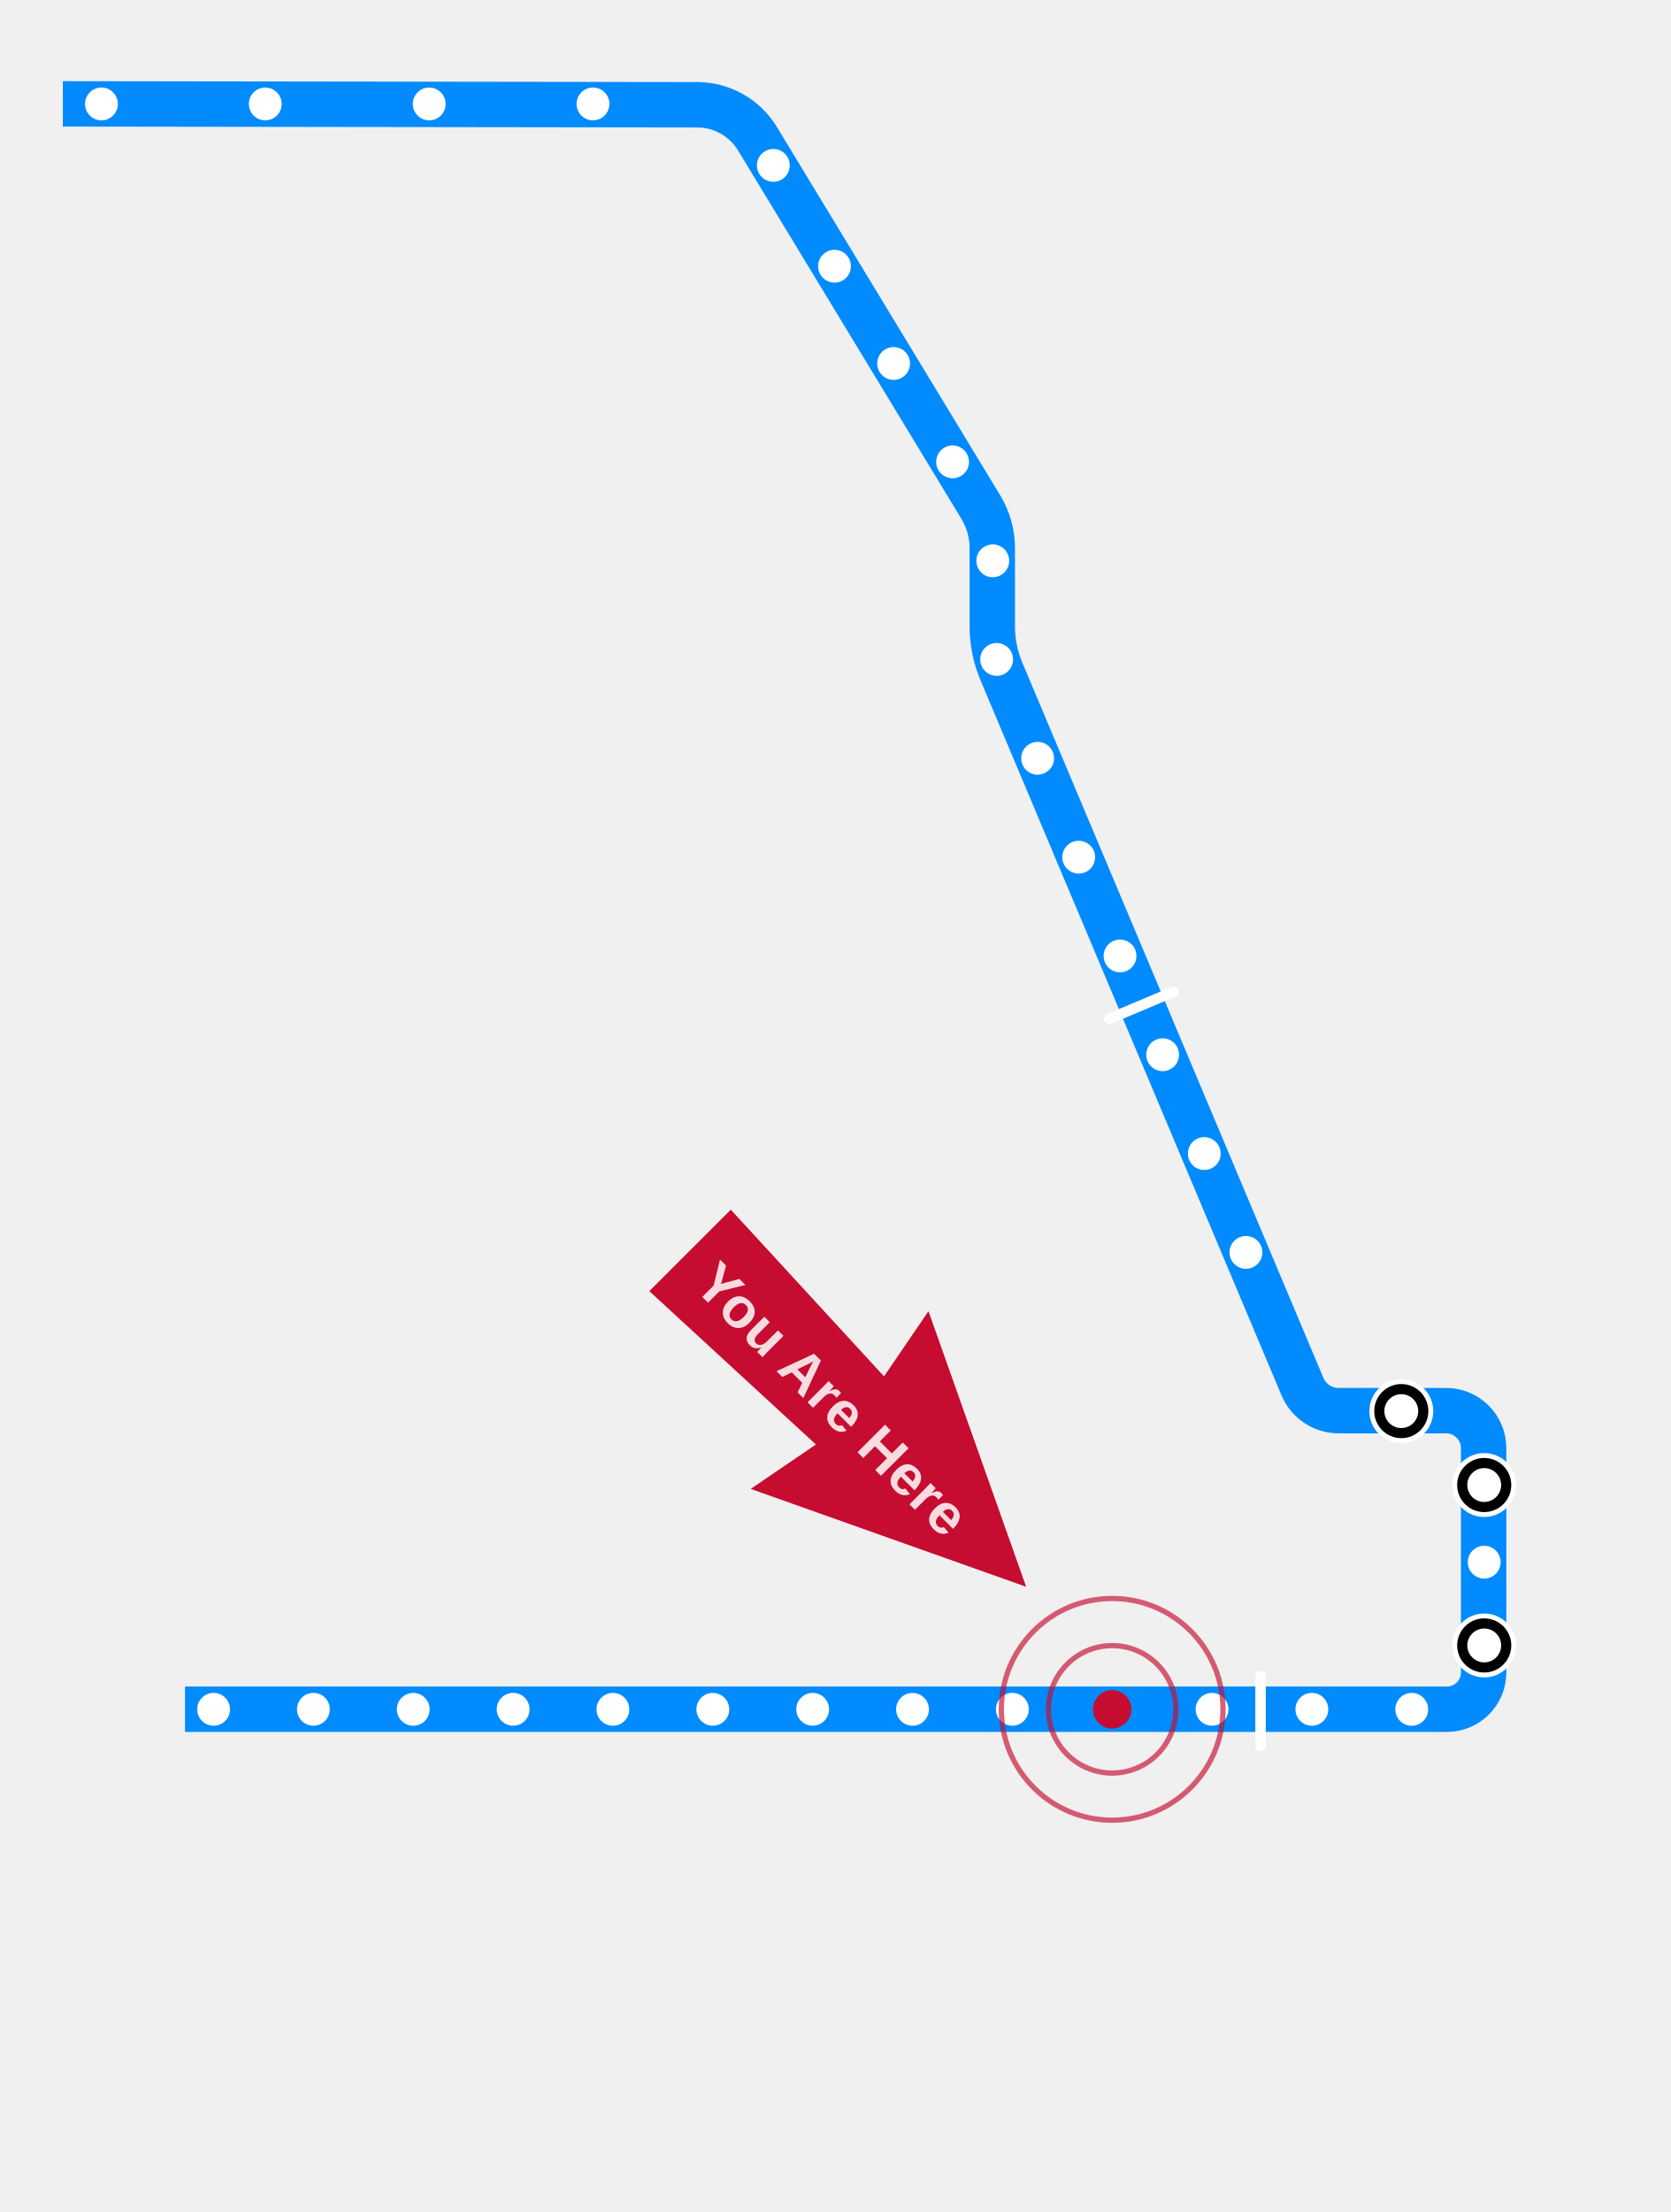
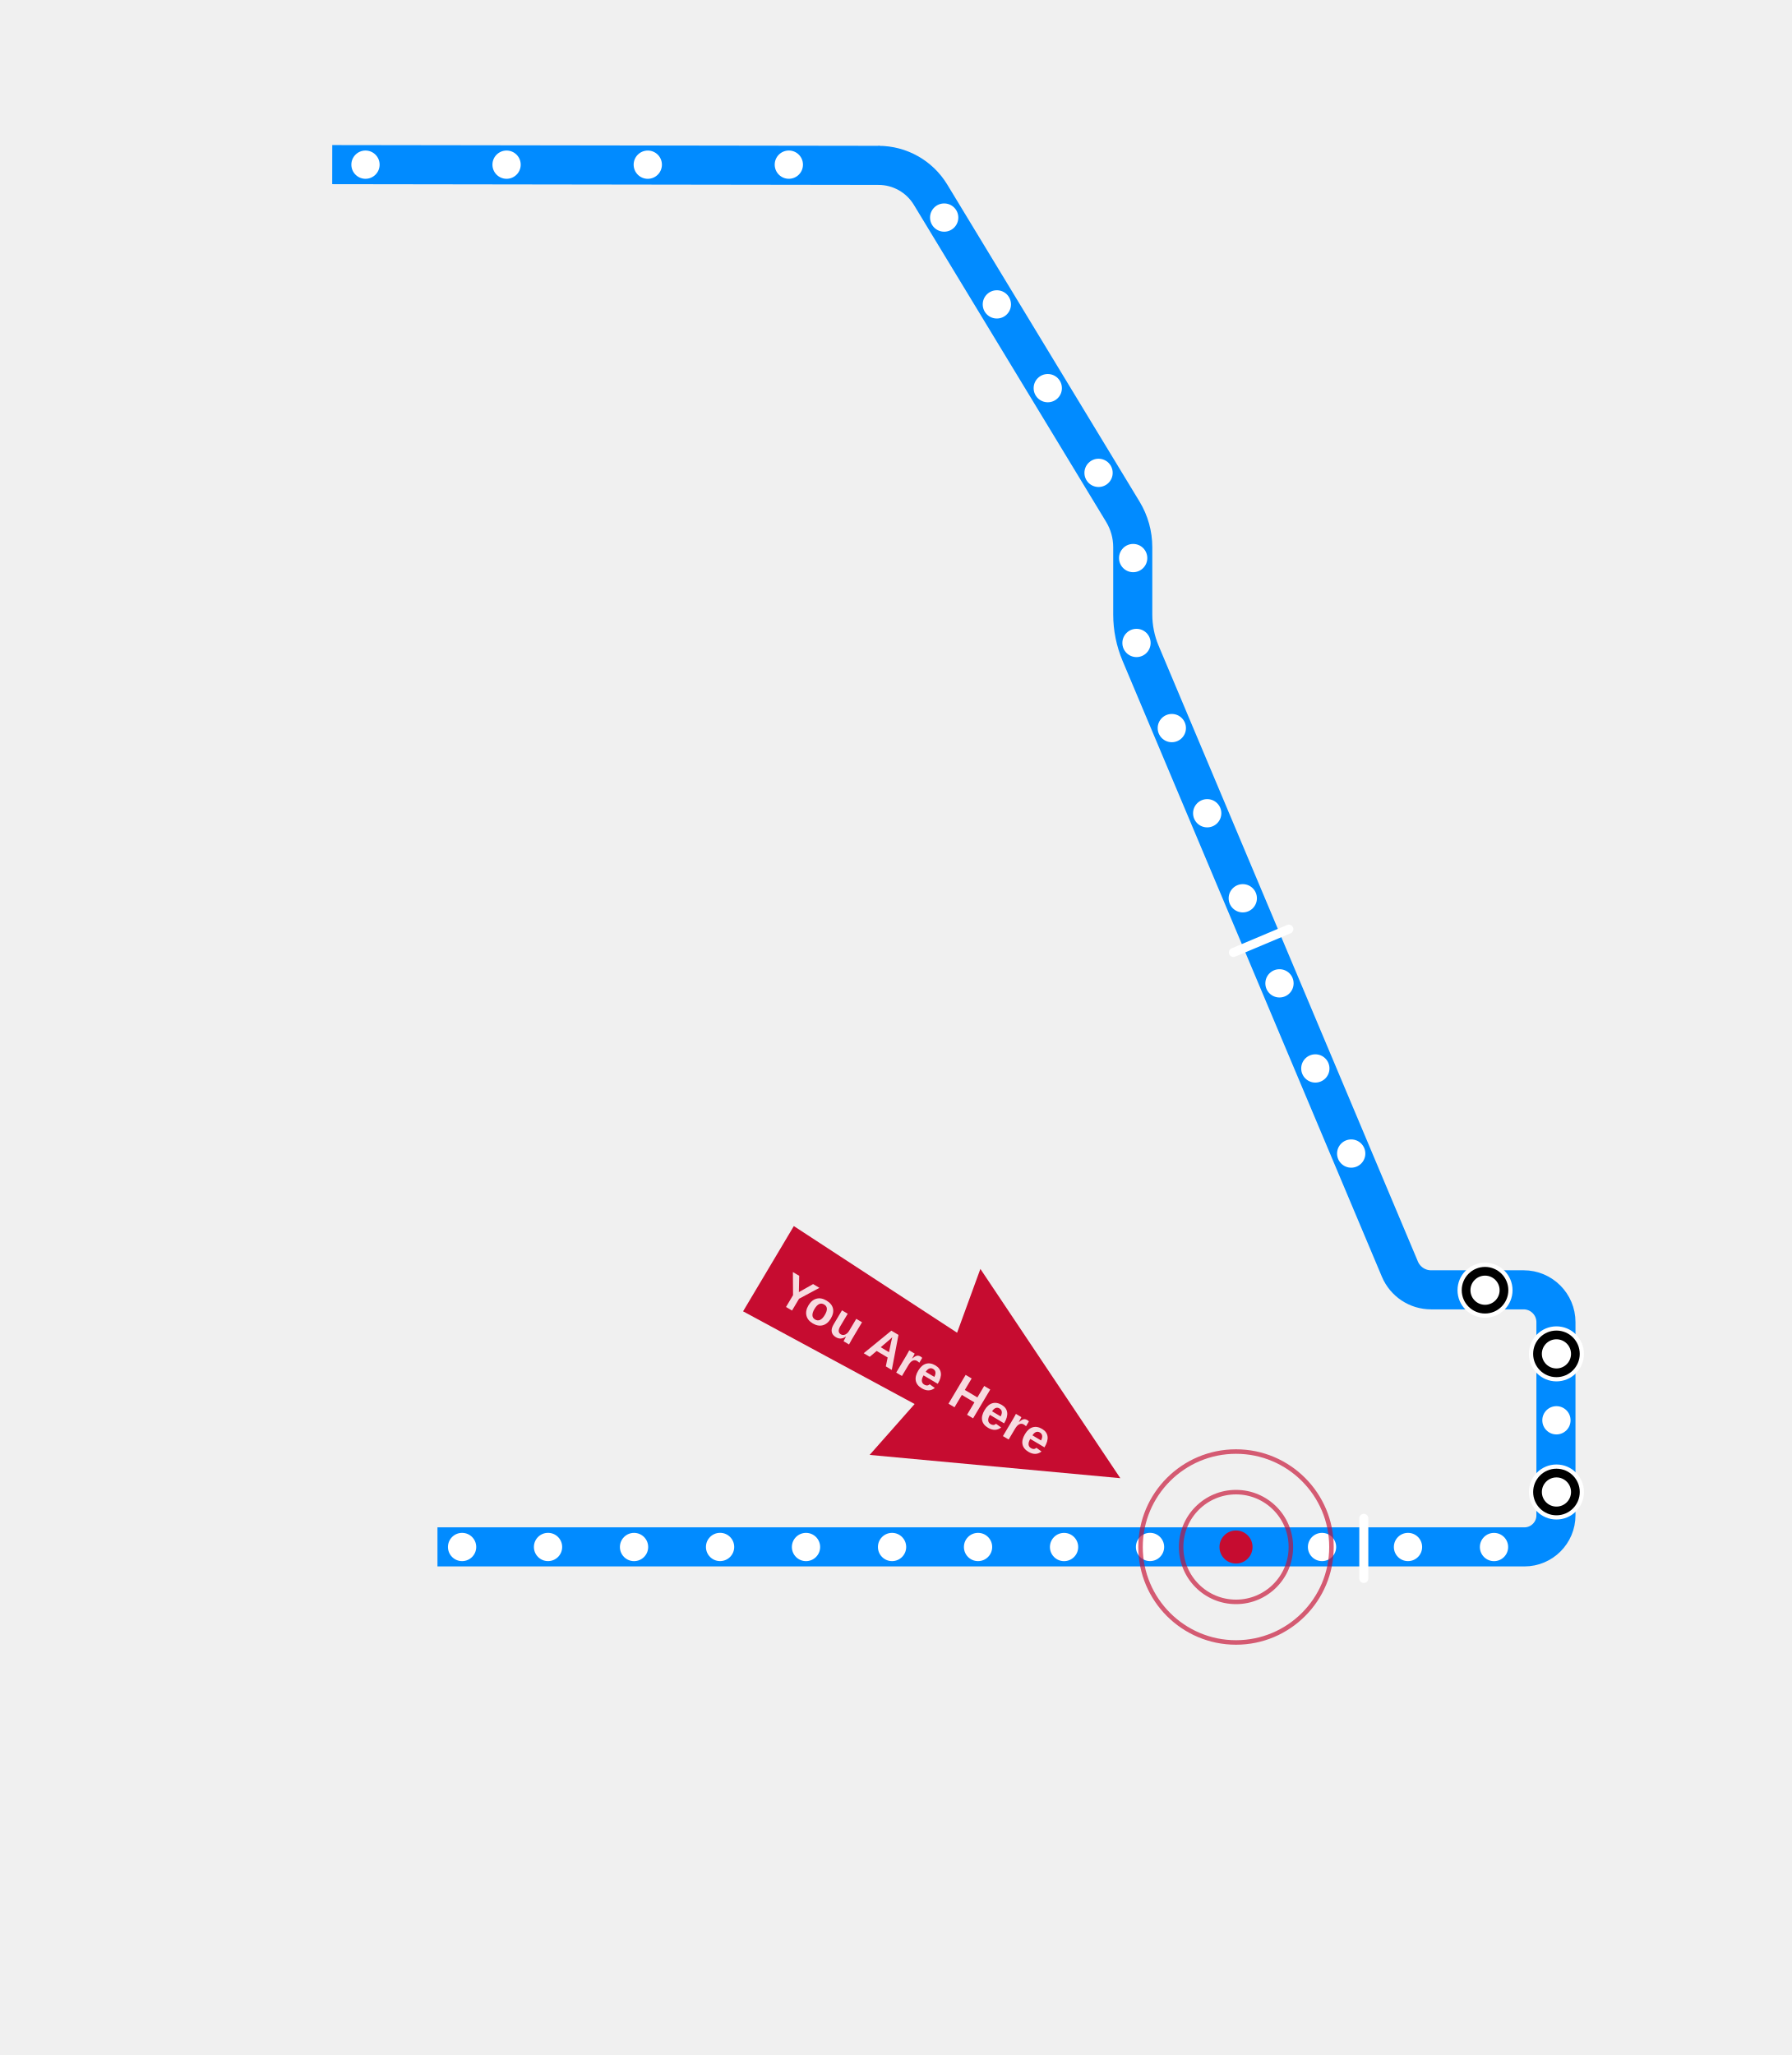
- <svg xmlns="http://www.w3.org/2000/svg" width="957" height="1267" viewBox="0 0 957 1267">
+ <svg xmlns="http://www.w3.org/2000/svg" width="1192" height="1367" viewBox="-185 -50 1192 1367">
  <path id="Path" fill="#000000" stroke="#018bff" stroke-width="26" d="M 36 59.5 L 400 60.002" />
  <path id="path1" fill="none" stroke="#018bff" stroke-width="26" d="M 400 60 L 399.36 60 C 413.518 60 426.649 67.394 433.99 79.5 L 561.9 290.41 C 566.217 297.525 568.5 305.688 568.5 314.01 L 568.5 358.75 C 568.499 367.615 570.27 376.39 573.71 384.56 L 746.2 794.23 C 749.713 802.575 757.886 808.001 766.94 808 L 828.5 808 C 840.374 808 850 817.626 850 829.5 L 850 958 C 850 969.598 840.598 979 829 979 L 106 979" />
  <path id="path2" fill="#ffffff" stroke="none" d="M 67.52 59.54 C 67.52 64.731 63.311 68.94 58.12 68.94 C 52.929 68.94 48.72 64.731 48.72 59.54 C 48.72 54.349 52.929 50.14 58.12 50.14 C 63.311 50.14 67.52 54.349 67.52 59.54 Z" />
  <path id="path3" fill="#ffffff" stroke="none" d="M 161.37 59.54 C 161.37 64.731 157.161 68.94 151.97 68.94 C 146.779 68.94 142.57 64.731 142.57 59.54 C 142.57 54.349 146.779 50.14 151.97 50.14 C 157.161 50.14 161.37 54.349 161.37 59.54 Z" />
  <path id="path4" fill="#ffffff" stroke="none" d="M 255.3 59.55 C 255.3 64.741 251.091 68.95 245.9 68.95 C 240.709 68.95 236.5 64.741 236.5 59.55 C 236.5 54.359 240.709 50.15 245.9 50.15 C 251.091 50.15 255.3 54.359 255.3 59.55 Z" />
  <path id="path5" fill="#ffffff" stroke="none" d="M 349.13 59.53 C 349.13 64.721 344.921 68.93 339.73 68.93 C 334.539 68.93 330.33 64.721 330.33 59.53 C 330.33 54.339 334.539 50.13 339.73 50.13 C 344.921 50.13 349.13 54.339 349.13 59.53 Z" />
  <path id="path6" fill="#ffffff" stroke="none" d="M 452.46 94.73 C 452.46 99.922 448.251 104.13 443.06 104.13 C 437.869 104.13 433.66 99.922 433.66 94.73 C 433.66 89.539 437.869 85.33 443.06 85.33 C 448.251 85.33 452.46 89.539 452.46 94.73 Z" />
  <path id="path7" fill="#ffffff" stroke="none" d="M 487.5 152.48 C 487.5 157.672 483.291 161.88 478.1 161.88 C 472.909 161.88 468.7 157.672 468.7 152.48 C 468.7 147.289 472.909 143.08 478.1 143.08 C 483.291 143.08 487.5 147.289 487.5 152.48 Z" />
  <path id="path8" fill="#ffffff" stroke="none" d="M 521.37 208.2 C 521.37 213.391 517.161 217.6 511.97 217.6 C 506.779 217.6 502.57 213.391 502.57 208.2 C 502.57 203.009 506.779 198.8 511.97 198.8 C 517.161 198.8 521.37 203.009 521.37 208.2 Z" />
  <path id="path9" fill="#ffffff" stroke="none" d="M 555.15 264.55 C 555.15 269.741 550.941 273.95 545.75 273.95 C 540.559 273.95 536.35 269.741 536.35 264.55 C 536.35 259.359 540.559 255.15 545.75 255.15 C 550.941 255.15 555.15 259.359 555.15 264.55 Z" />
  <path id="path10" fill="#ffffff" stroke="none" d="M 578.17 321.23 C 578.17 326.422 573.961 330.63 568.77 330.63 C 563.579 330.63 559.37 326.422 559.37 321.23 C 559.37 316.039 563.579 311.83 568.77 311.83 C 573.961 311.83 578.17 316.039 578.17 321.23 Z" />
  <path id="path11" fill="#ffffff" stroke="none" d="M 580.39 377.7 C 580.39 382.891 576.181 387.1 570.99 387.1 C 565.799 387.1 561.59 382.891 561.59 377.7 C 561.59 372.509 565.799 368.3 570.99 368.3 C 576.181 368.3 580.39 372.509 580.39 377.7 Z" />
  <path id="path12" fill="#ffffff" stroke="none" d="M 603.88 434.33 C 603.88 439.521 599.671 443.73 594.48 443.73 C 589.289 443.73 585.08 439.521 585.08 434.33 C 585.08 429.139 589.289 424.93 594.48 424.93 C 599.671 424.93 603.88 429.139 603.88 434.33 Z" />
  <path id="path13" fill="#ffffff" stroke="none" d="M 627.42 490.98 C 627.42 496.172 623.211 500.38 618.02 500.38 C 612.829 500.38 608.62 496.172 608.62 490.98 C 608.62 485.789 612.829 481.58 618.02 481.58 C 623.211 481.58 627.42 485.789 627.42 490.98 Z" />
  <path id="path14" fill="#ffffff" stroke="none" d="M 651.09 547.54 C 651.09 552.732 646.881 556.94 641.69 556.94 C 636.499 556.94 632.29 552.732 632.29 547.54 C 632.29 542.349 636.499 538.14 641.69 538.14 C 646.881 538.14 651.09 542.349 651.09 547.54 Z" />
  <path id="path15" fill="#ffffff" stroke="none" d="M 675.5 604.13 C 675.5 609.321 671.292 613.53 666.1 613.53 C 660.909 613.53 656.7 609.321 656.7 604.13 C 656.7 598.939 660.909 594.73 666.1 594.73 C 671.292 594.73 675.5 598.939 675.5 604.13 Z" />
  <path id="path16" fill="#ffffff" stroke="none" d="M 699.35 660.74 C 699.35 665.931 695.141 670.14 689.95 670.14 C 684.759 670.14 680.55 665.931 680.55 660.74 C 680.55 655.549 684.759 651.34 689.95 651.34 C 695.141 651.34 699.35 655.549 699.35 660.74 Z" />
  <path id="path17" fill="#ffffff" stroke="none" d="M 723.21 717.35 C 723.21 722.542 719.001 726.75 713.81 726.75 C 708.619 726.75 704.41 722.542 704.41 717.35 C 704.41 712.159 708.619 707.95 713.81 707.95 C 719.001 707.95 723.21 712.159 723.21 717.35 Z" />
  <path id="path18" fill="#ffffff" stroke="none" d="M 859.73 894.79 C 859.73 899.982 855.521 904.19 850.33 904.19 C 845.139 904.19 840.93 899.982 840.93 894.79 C 840.93 889.599 845.139 885.39 850.33 885.39 C 855.521 885.39 859.73 889.599 859.73 894.79 Z" />
  <path id="path19" fill="#ffffff" stroke="none" d="M 131.78 979.07 C 131.78 984.261 127.571 988.47 122.38 988.47 C 117.189 988.47 112.98 984.261 112.98 979.07 C 112.98 973.879 117.189 969.67 122.38 969.67 C 127.571 969.67 131.78 973.879 131.78 979.07 Z" />
  <path id="path20" fill="#ffffff" stroke="none" d="M 188.95 979.06 C 188.95 984.251 184.741 988.46 179.55 988.46 C 174.359 988.46 170.15 984.251 170.15 979.06 C 170.15 973.869 174.359 969.66 179.55 969.66 C 184.741 969.66 188.95 973.869 188.95 979.06 Z" />
  <path id="path21" fill="#ffffff" stroke="none" d="M 246.16 979.08 C 246.16 984.271 241.951 988.48 236.76 988.48 C 231.569 988.48 227.36 984.271 227.36 979.08 C 227.36 973.889 231.569 969.68 236.76 969.68 C 241.951 969.68 246.16 973.889 246.16 979.08 Z" />
  <path id="path22" fill="#ffffff" stroke="none" d="M 303.39 979.05 C 303.39 984.241 299.181 988.45 293.99 988.45 C 288.799 988.45 284.59 984.241 284.59 979.05 C 284.59 973.859 288.799 969.65 293.99 969.65 C 299.181 969.65 303.39 973.859 303.39 979.05 Z" />
  <path id="path23" fill="#ffffff" stroke="none" d="M 360.55 979.08 C 360.55 984.271 356.341 988.48 351.15 988.48 C 345.959 988.48 341.75 984.271 341.75 979.08 C 341.75 973.889 345.959 969.68 351.15 969.68 C 356.341 969.68 360.55 973.889 360.55 979.08 Z" />
  <path id="path24" fill="#ffffff" stroke="none" d="M 417.79 979.07 C 417.79 984.261 413.581 988.47 408.39 988.47 C 403.199 988.47 398.99 984.261 398.99 979.07 C 398.99 973.879 403.199 969.67 408.39 969.67 C 413.581 969.67 417.79 973.879 417.79 979.07 Z" />
  <path id="path25" fill="#ffffff" stroke="none" d="M 474.99 979.07 C 474.99 984.261 470.781 988.47 465.59 988.47 C 460.399 988.47 456.19 984.261 456.19 979.07 C 456.19 973.879 460.399 969.67 465.59 969.67 C 470.781 969.67 474.99 973.879 474.99 979.07 Z" />
  <path id="path26" fill="#ffffff" stroke="none" d="M 532.2 979.09 C 532.2 984.281 527.991 988.49 522.8 988.49 C 517.609 988.49 513.4 984.281 513.4 979.09 C 513.4 973.898 517.609 969.69 522.8 969.69 C 527.991 969.69 532.2 973.898 532.2 979.09 Z" />
  <path id="path27" fill="#ffffff" stroke="none" d="M 589.39 979.05 C 589.39 984.241 585.181 988.45 579.99 988.45 C 574.799 988.45 570.59 984.241 570.59 979.05 C 570.59 973.859 574.799 969.65 579.99 969.65 C 585.181 969.65 589.39 973.859 589.39 979.05 Z" />
  <path id="path28" fill="#c60c30" stroke="none" d="M 646.58 979.08 C 646.58 984.271 642.371 988.48 637.18 988.48 C 631.989 988.48 627.78 984.271 627.78 979.08 C 627.78 973.889 631.989 969.68 637.18 969.68 C 642.371 969.68 646.58 973.889 646.58 979.08 Z" />
  <path id="path29" fill="#ffffff" stroke="none" d="M 703.8 979.07 C 703.8 984.261 699.591 988.47 694.4 988.47 C 689.208 988.47 685 984.261 685 979.07 C 685 973.879 689.208 969.67 694.4 969.67 C 699.591 969.67 703.8 973.879 703.8 979.07 Z" />
  <path id="path30" fill="#ffffff" stroke="none" d="M 760.99 979.07 C 760.99 984.261 756.781 988.47 751.59 988.47 C 746.398 988.47 742.19 984.261 742.19 979.07 C 742.19 973.879 746.398 969.67 751.59 969.67 C 756.781 969.67 760.99 973.879 760.99 979.07 Z" />
  <path id="path31" fill="#ffffff" stroke="none" d="M 818.2 979.09 C 818.2 984.281 813.991 988.49 808.8 988.49 C 803.609 988.49 799.4 984.281 799.4 979.09 C 799.4 973.898 803.609 969.69 808.8 969.69 C 813.991 969.69 818.2 973.898 818.2 979.09 Z" />
  <clipPath id="clipPath1">
    <path d="M 780 786 L 826 786 L 826 832 L 780 832 Z" />
  </clipPath>
  <path id="path32" fill="#ffffff" stroke="none" clip-path="url(#clipPath1)" d="M 821.13 808.26 C 821.13 818.367 812.937 826.56 802.83 826.56 C 792.723 826.56 784.53 818.367 784.53 808.26 C 784.53 798.153 792.723 789.96 802.83 789.96 C 812.937 789.96 821.13 798.153 821.13 808.26 Z" />
  <path id="path33" fill="#ffffff" stroke="none" d="M 868.63 850.6 C 868.63 860.707 860.437 868.9 850.33 868.9 C 840.223 868.9 832.03 860.707 832.03 850.6 C 832.03 840.493 840.223 832.3 850.33 832.3 C 860.437 832.3 868.63 840.493 868.63 850.6 Z" />
  <path id="path34" fill="#ffffff" stroke="none" d="M 868.64 942.49 C 868.64 952.597 860.447 960.79 850.34 960.79 C 840.233 960.79 832.04 952.597 832.04 942.49 C 832.04 932.383 840.233 924.19 850.34 924.19 C 860.447 924.19 868.64 932.383 868.64 942.49 Z" />
  <path id="path35" fill="#000000" stroke="none" d="M 818.33 808.26 C 818.33 816.82 811.39 823.76 802.83 823.76 C 794.27 823.76 787.33 816.82 787.33 808.26 C 787.33 799.7 794.27 792.76 802.83 792.76 C 811.39 792.76 818.33 799.7 818.33 808.26 Z" />
  <path id="path36" fill="#000000" stroke="none" d="M 865.83 850.6 C 865.83 859.16 858.89 866.1 850.33 866.1 C 841.77 866.1 834.83 859.16 834.83 850.6 C 834.83 842.04 841.77 835.1 850.33 835.1 C 858.89 835.1 865.83 842.04 865.83 850.6 Z" />
  <path id="path37" fill="#000000" stroke="none" d="M 865.84 942.49 C 865.84 951.05 858.9 957.99 850.34 957.99 C 841.78 957.99 834.84 951.05 834.84 942.49 C 834.84 933.93 841.78 926.99 850.34 926.99 C 858.9 926.99 865.84 933.93 865.84 942.49 Z" />
  <path id="path38" fill="#ffffff" stroke="none" d="M 812.53 808.26 C 812.53 813.617 808.187 817.96 802.83 817.96 C 797.473 817.96 793.13 813.617 793.13 808.26 C 793.13 802.903 797.473 798.56 802.83 798.56 C 808.187 798.56 812.53 802.903 812.53 808.26 Z" />
  <path id="path39" fill="#ffffff" stroke="none" d="M 860.03 850.6 C 860.03 855.957 855.687 860.3 850.33 860.3 C 844.973 860.3 840.63 855.957 840.63 850.6 C 840.63 845.243 844.973 840.9 850.33 840.9 C 855.687 840.9 860.03 845.243 860.03 850.6 Z" />
  <path id="path40" fill="#ffffff" stroke="none" d="M 860.04 942.49 C 860.04 947.847 855.697 952.19 850.34 952.19 C 844.983 952.19 840.64 947.847 840.64 942.49 C 840.64 937.133 844.983 932.79 850.34 932.79 C 855.697 932.79 860.04 937.133 860.04 942.49 Z" />
  <path id="divider-damen-division" fill="#000000" stroke="#ffffff" stroke-width="6" stroke-linecap="round" d="M 635.46 583.6 L 672.33 568.07" />
  <path id="divider-uic-clinton" fill="#000000" stroke="#ffffff" stroke-width="6" stroke-linecap="round" d="M 722.19 960 L 722.19 1000" />
  <circle cx="637.18" cy="979.08" r="36.5" fill="none" stroke="#c60c30" stroke-width="3" opacity="0.66" />
  <circle cx="637.18" cy="979.08" r="63.5" fill="none" stroke="#c60c30" stroke-width="3" opacity="0.66" />
  <circle id="coverage-dot" cx="637.18" cy="979.08" r="11" fill="#c60c30" stroke="none" />
-   <g id="you-are-here" transform="translate(514.80,0.01) rotate(-30,122.38,979.07)">
+   <g id="you-are-here" transform="translate(-155.54,102.59) rotate(45.75,715.77,830.71)">
    <g id="Group">
-       <path id="path43" fill="#c60c30" stroke="none" d="M 12.502 639.025 L 51.223 762.823 L 6.161 766.187 L 114.801 893.634 L 145.265 728.96 L 104.546 748.553 L 76.258 621.963 Z" />
+       <path id="path44" fill="#c60c30" stroke="none" d="M 461.16 933.009 L 584.958 894.288 L 588.322 939.351 L 715.769 830.71 L 551.095 800.246 L 570.688 840.965 L 444.097 869.253 Z" />
      <g id="g1">
-         <text id="You-Are-Here" opacity="0.85" transform="matrix(0.258521 0.966006 -0.966006 0.258521 775.9927 482.0297)" xml:space="preserve" x="-30.4" y="759" font-family="Arial" font-size="32.4" font-weight="700" fill="#ffffff" letter-spacing="0.312">You Are Here</text>
+         <text id="You-Are-Here" opacity="0.85" transform="matrix(0.966006 -0.258521 0.258521 0.966006 -206.4752 176.7925)" xml:space="preserve" x="464" y="886" font-family="Arial" font-size="32.4" font-weight="700" fill="#ffffff" letter-spacing="0.312">You Are Here</text>
      </g>
    </g>
  </g>
</svg>
